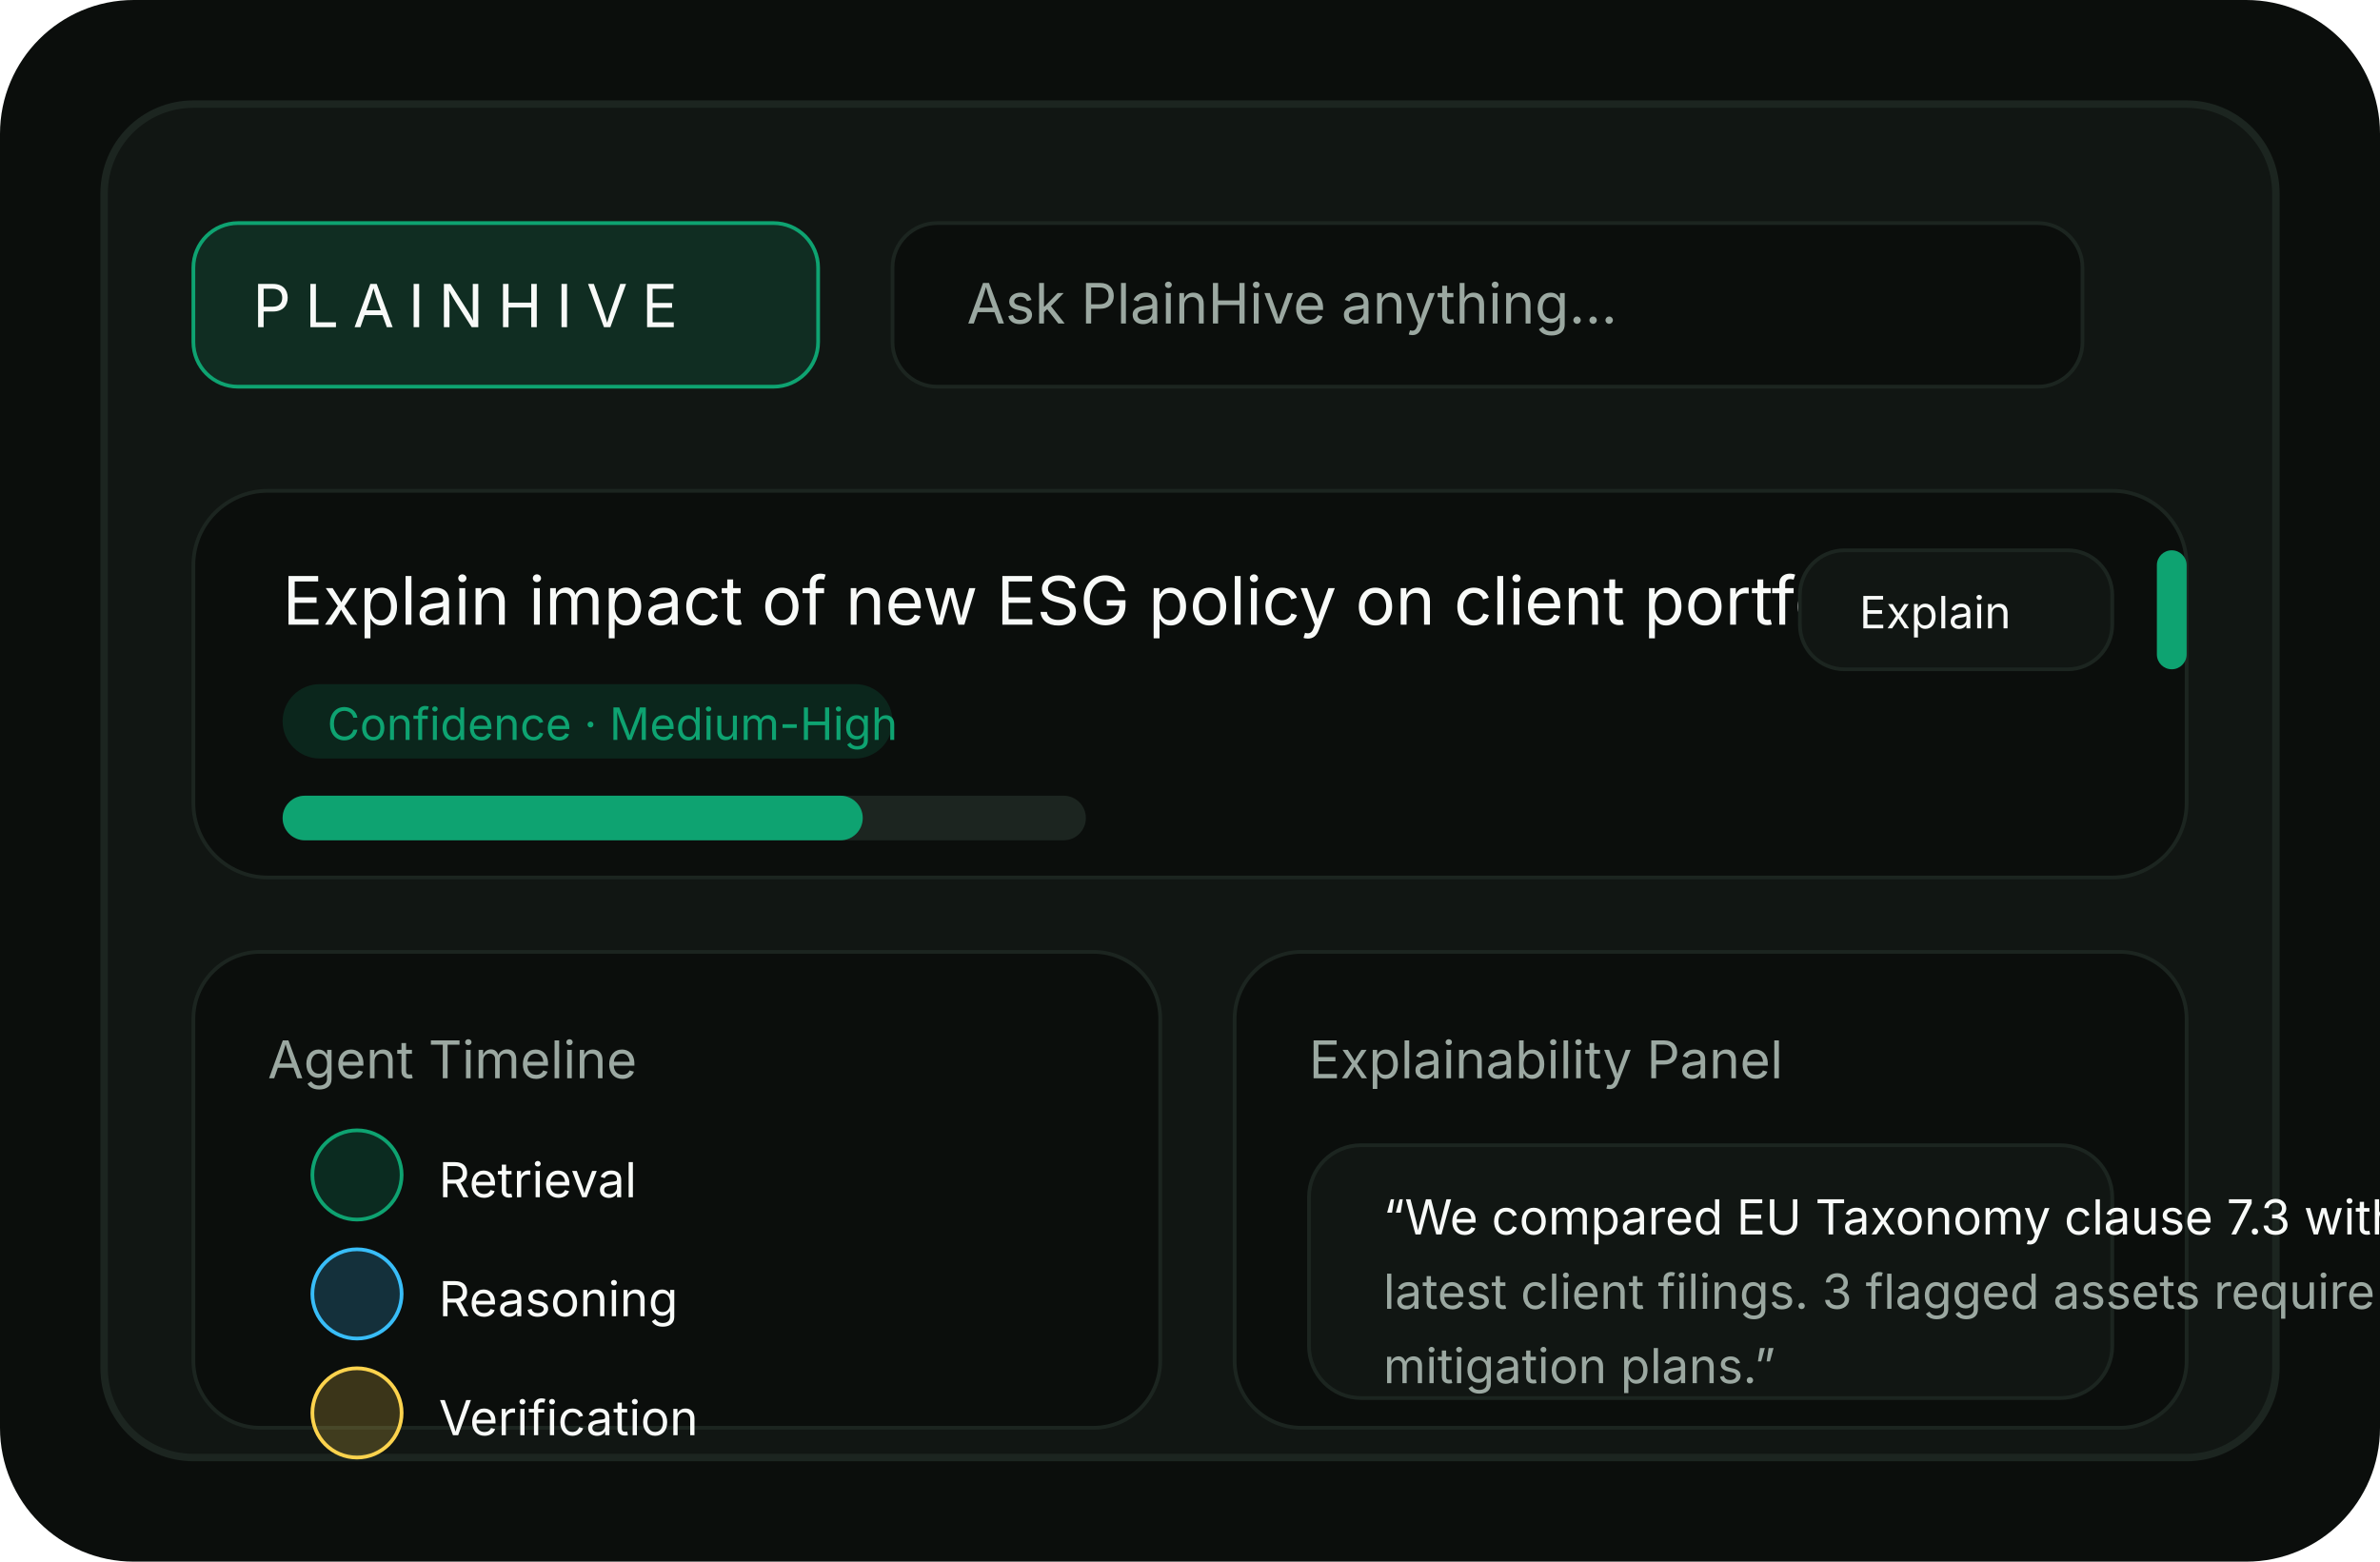
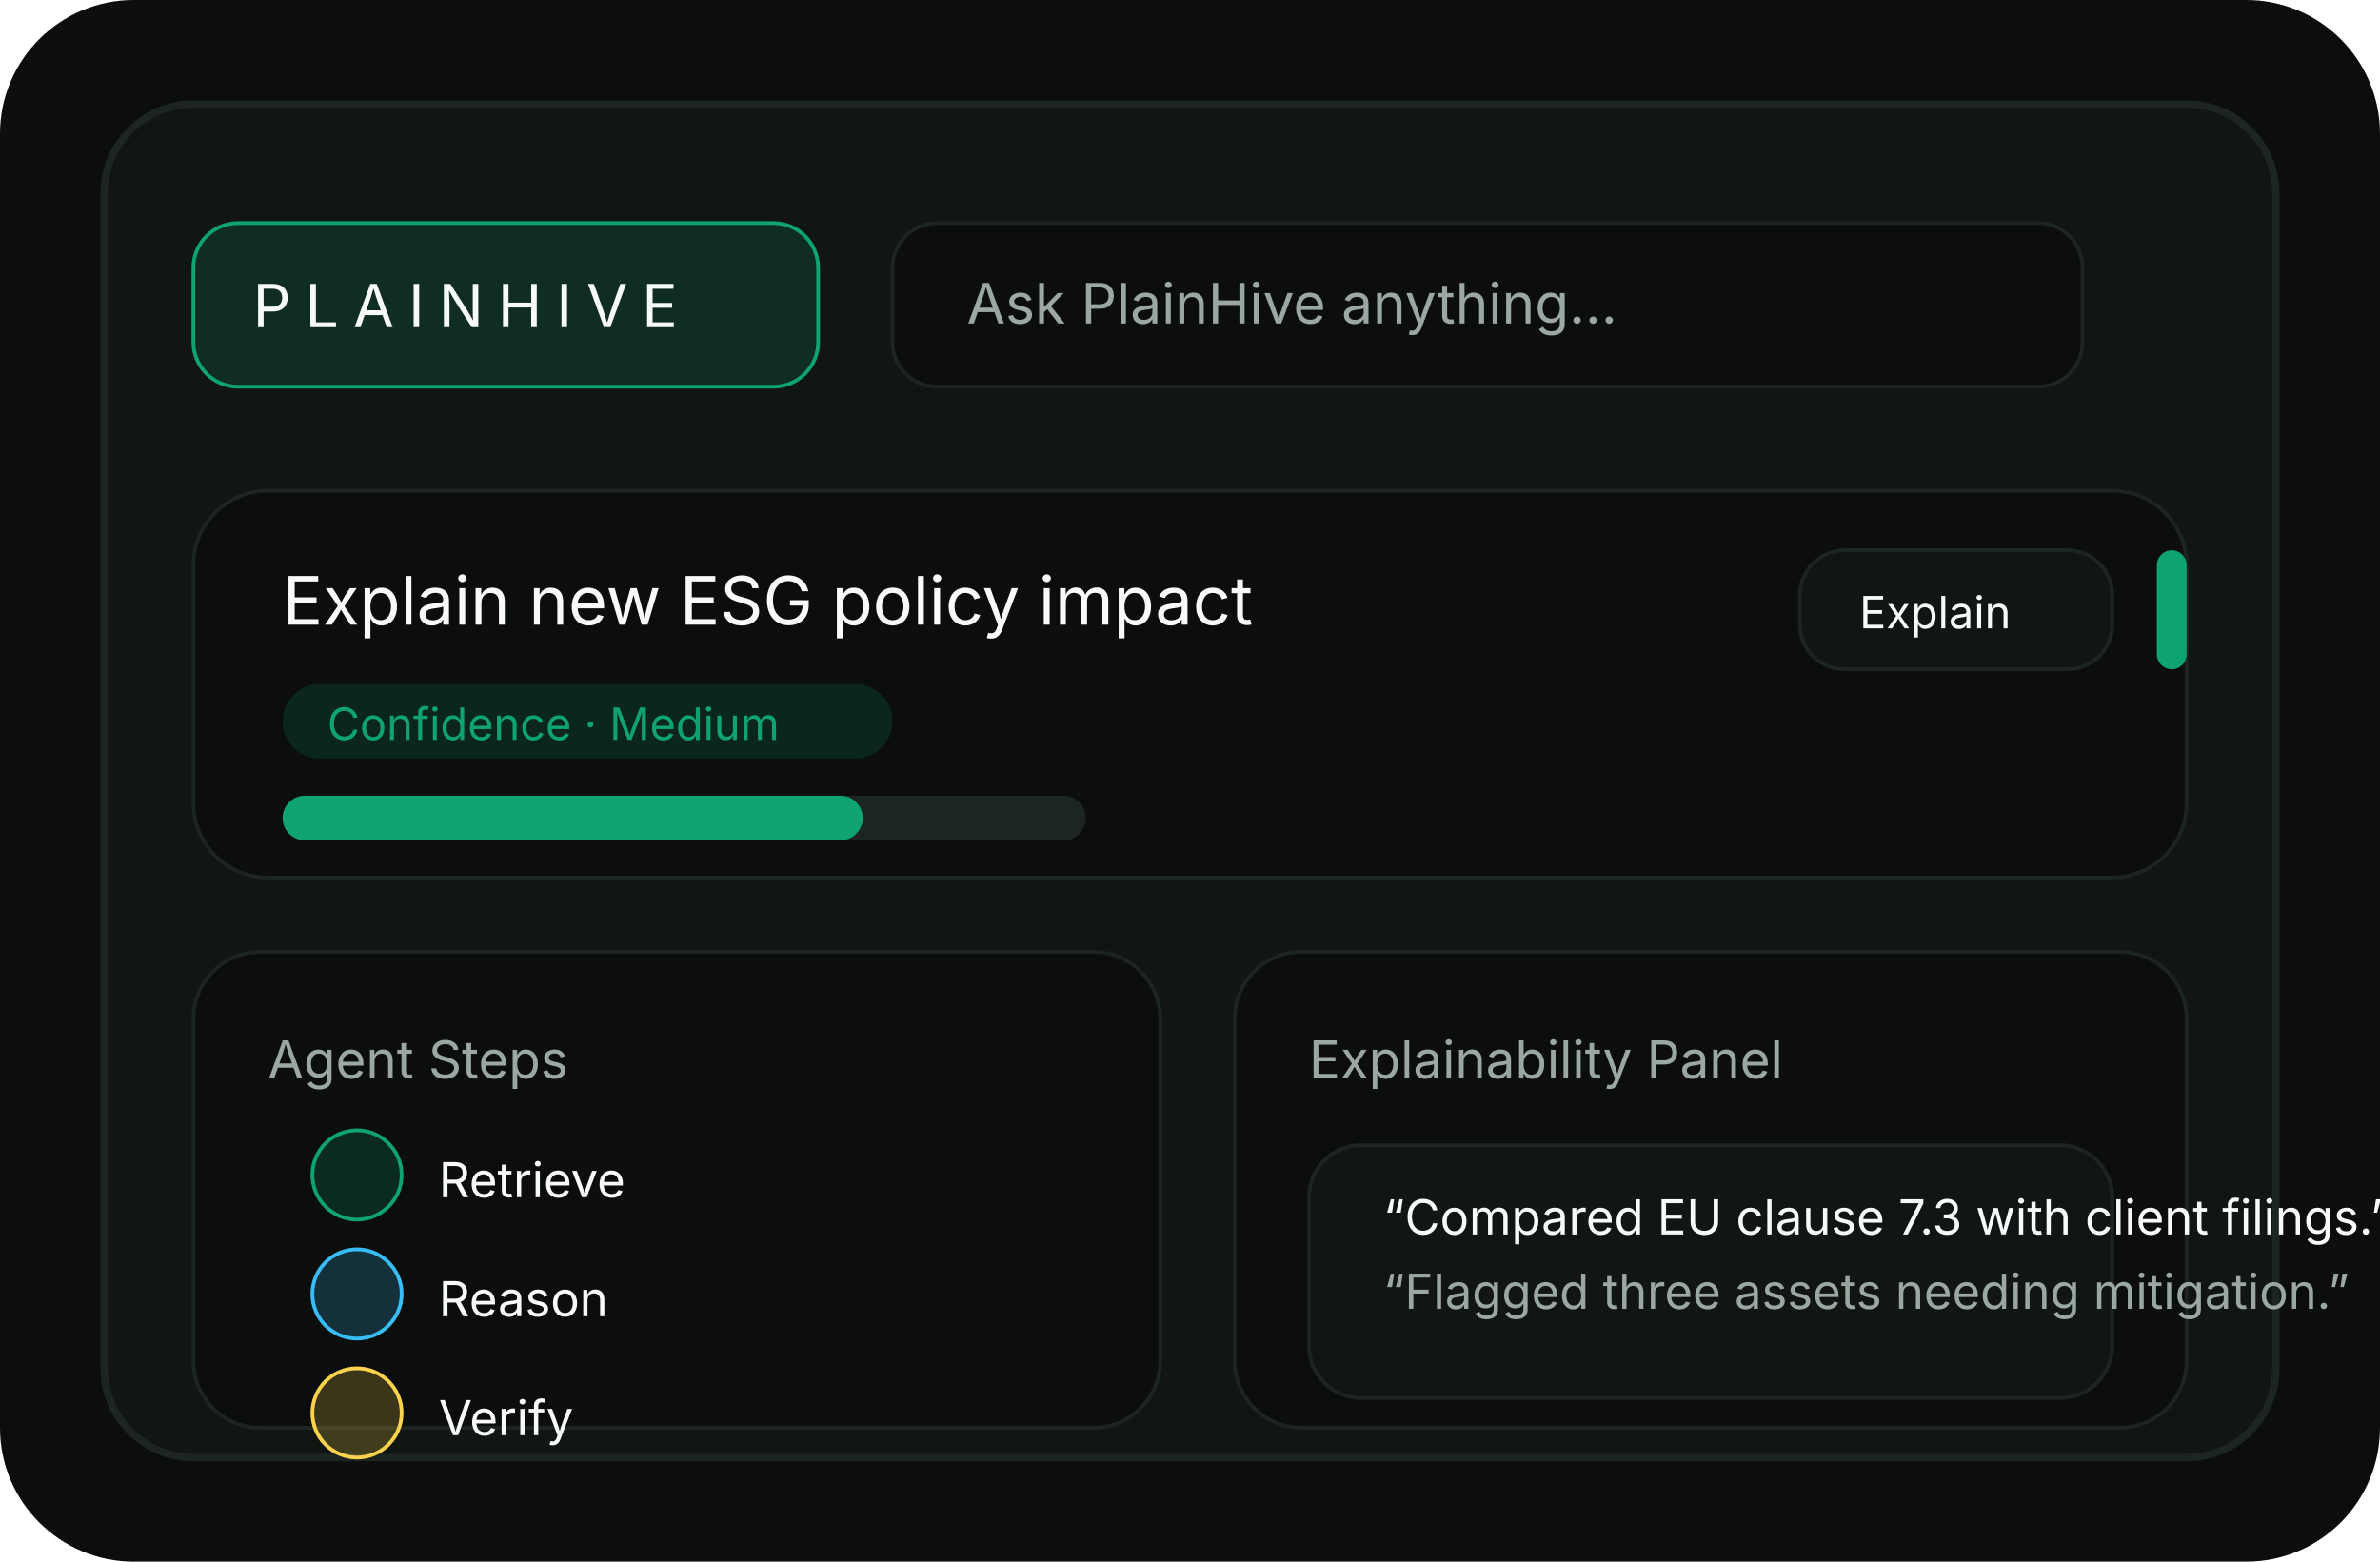
<svg xmlns="http://www.w3.org/2000/svg" width="640" height="420" viewBox="0 0 640 420" fill="none">
  <rect width="640" height="420" rx="36" fill="#0B0E0C" />
  <rect x="28" y="28" width="584" height="364" rx="24" fill="#111613" stroke="#1C2520" stroke-width="2" />
  <rect x="52" y="60" width="168" height="44" rx="12" fill="#0EA371" fill-opacity="0.16" stroke="#0EA371" />
  <text x="68" y="88" font-family="'Space Grotesk', 'Inter', sans-serif" font-size="16" fill="#F8FAF8" letter-spacing="0.24em">PLAINHIVE</text>
  <rect x="240" y="60" width="320" height="44" rx="12" fill="#0B0E0C" stroke="#1C2520" />
  <text x="260" y="87" font-family="'Inter', sans-serif" font-size="15" fill="#9BA8A1">Ask PlainHive anything…</text>
  <rect x="52" y="132" width="536" height="104" rx="20" fill="#0B0E0C" stroke="#1C2520" />
-   <text x="76" y="168" font-family="'Space Grotesk', 'Inter', sans-serif" font-size="18" fill="#F8FAF8">Explain impact of new ESG policy on client portfolio</text>
+   <text x="76" y="168" font-family="'Space Grotesk', 'Inter', sans-serif" font-size="18" fill="#F8FAF8">Explain new ESG policy impact</text>
  <rect x="76" y="184" width="164" height="20" rx="10" fill="#0EA371" fill-opacity="0.16" />
-   <text x="88" y="199" font-family="'Inter', sans-serif" font-size="12" fill="#0EA371">Confidence · Medium-High</text>
+   <text x="88" y="199" font-family="'Inter', sans-serif" font-size="12" fill="#0EA371">Confidence · Medium</text>
  <rect x="76" y="214" width="216" height="12" rx="6" fill="#1C2520" />
  <rect x="76" y="214" width="156" height="12" rx="6" fill="#0EA371" />
  <rect x="52" y="256" width="260" height="128" rx="18" fill="#0B0E0C" stroke="#1C2520" />
-   <text x="72" y="290" font-family="'Inter', sans-serif" font-size="14" fill="#9BA8A1">Agent Timeline</text>
+   <text x="72" y="290" font-family="'Inter', sans-serif" font-size="14" fill="#9BA8A1">Agent Steps</text>
  <circle cx="96" cy="316" r="12" fill="#0EA371" fill-opacity="0.2" stroke="#0EA371" />
-   <text x="118" y="322" font-family="'Inter', sans-serif" font-size="13" fill="#F8FAF8">Retrieval</text>
+   <text x="118" y="322" font-family="'Inter', sans-serif" font-size="13" fill="#F8FAF8">Retrieve</text>
  <circle cx="96" cy="348" r="12" fill="#38BDF8" fill-opacity="0.2" stroke="#38BDF8" />
-   <text x="118" y="354" font-family="'Inter', sans-serif" font-size="13" fill="#F8FAF8">Reasoning</text>
+   <text x="118" y="354" font-family="'Inter', sans-serif" font-size="13" fill="#F8FAF8">Reason</text>
  <circle cx="96" cy="380" r="12" fill="#FCD34D" fill-opacity="0.2" stroke="#FCD34D" />
-   <text x="118" y="386" font-family="'Inter', sans-serif" font-size="13" fill="#F8FAF8">Verification</text>
+   <text x="118" y="386" font-family="'Inter', sans-serif" font-size="13" fill="#F8FAF8">Verify</text>
  <rect x="332" y="256" width="256" height="128" rx="18" fill="#0B0E0C" stroke="#1C2520" />
  <text x="352" y="290" font-family="'Inter', sans-serif" font-size="14" fill="#9BA8A1">Explainability Panel</text>
  <rect x="352" y="308" width="216" height="68" rx="14" fill="#111613" stroke="#1C2520" />
-   <text x="372" y="332" font-family="'Inter', sans-serif" font-size="13" fill="#F8FAF8">“We compared EU Taxonomy clause 7.3 with</text>
-   <text x="372" y="352" font-family="'Inter', sans-serif" font-size="13" fill="#9BA8A1">latest client filings. 3 flagged assets require</text>
-   <text x="372" y="372" font-family="'Inter', sans-serif" font-size="13" fill="#9BA8A1">mitigation plans.”</text>
+   <text x="372" y="332" font-family="'Inter', sans-serif" font-size="13" fill="#F8FAF8">“Compared EU clause 7.3 with client filings.”</text>
+   <text x="372" y="352" font-family="'Inter', sans-serif" font-size="13" fill="#9BA8A1">“Flagged three assets needing mitigation.”</text>
  <rect x="484" y="148" width="84" height="32" rx="12" fill="#111613" stroke="#1C2520" />
  <text x="500" y="169" font-family="'Inter', sans-serif" font-size="12" fill="#F8FAF8">Explain</text>
  <rect x="580" y="148" width="8" height="32" rx="4" fill="#0EA371" />
</svg>
